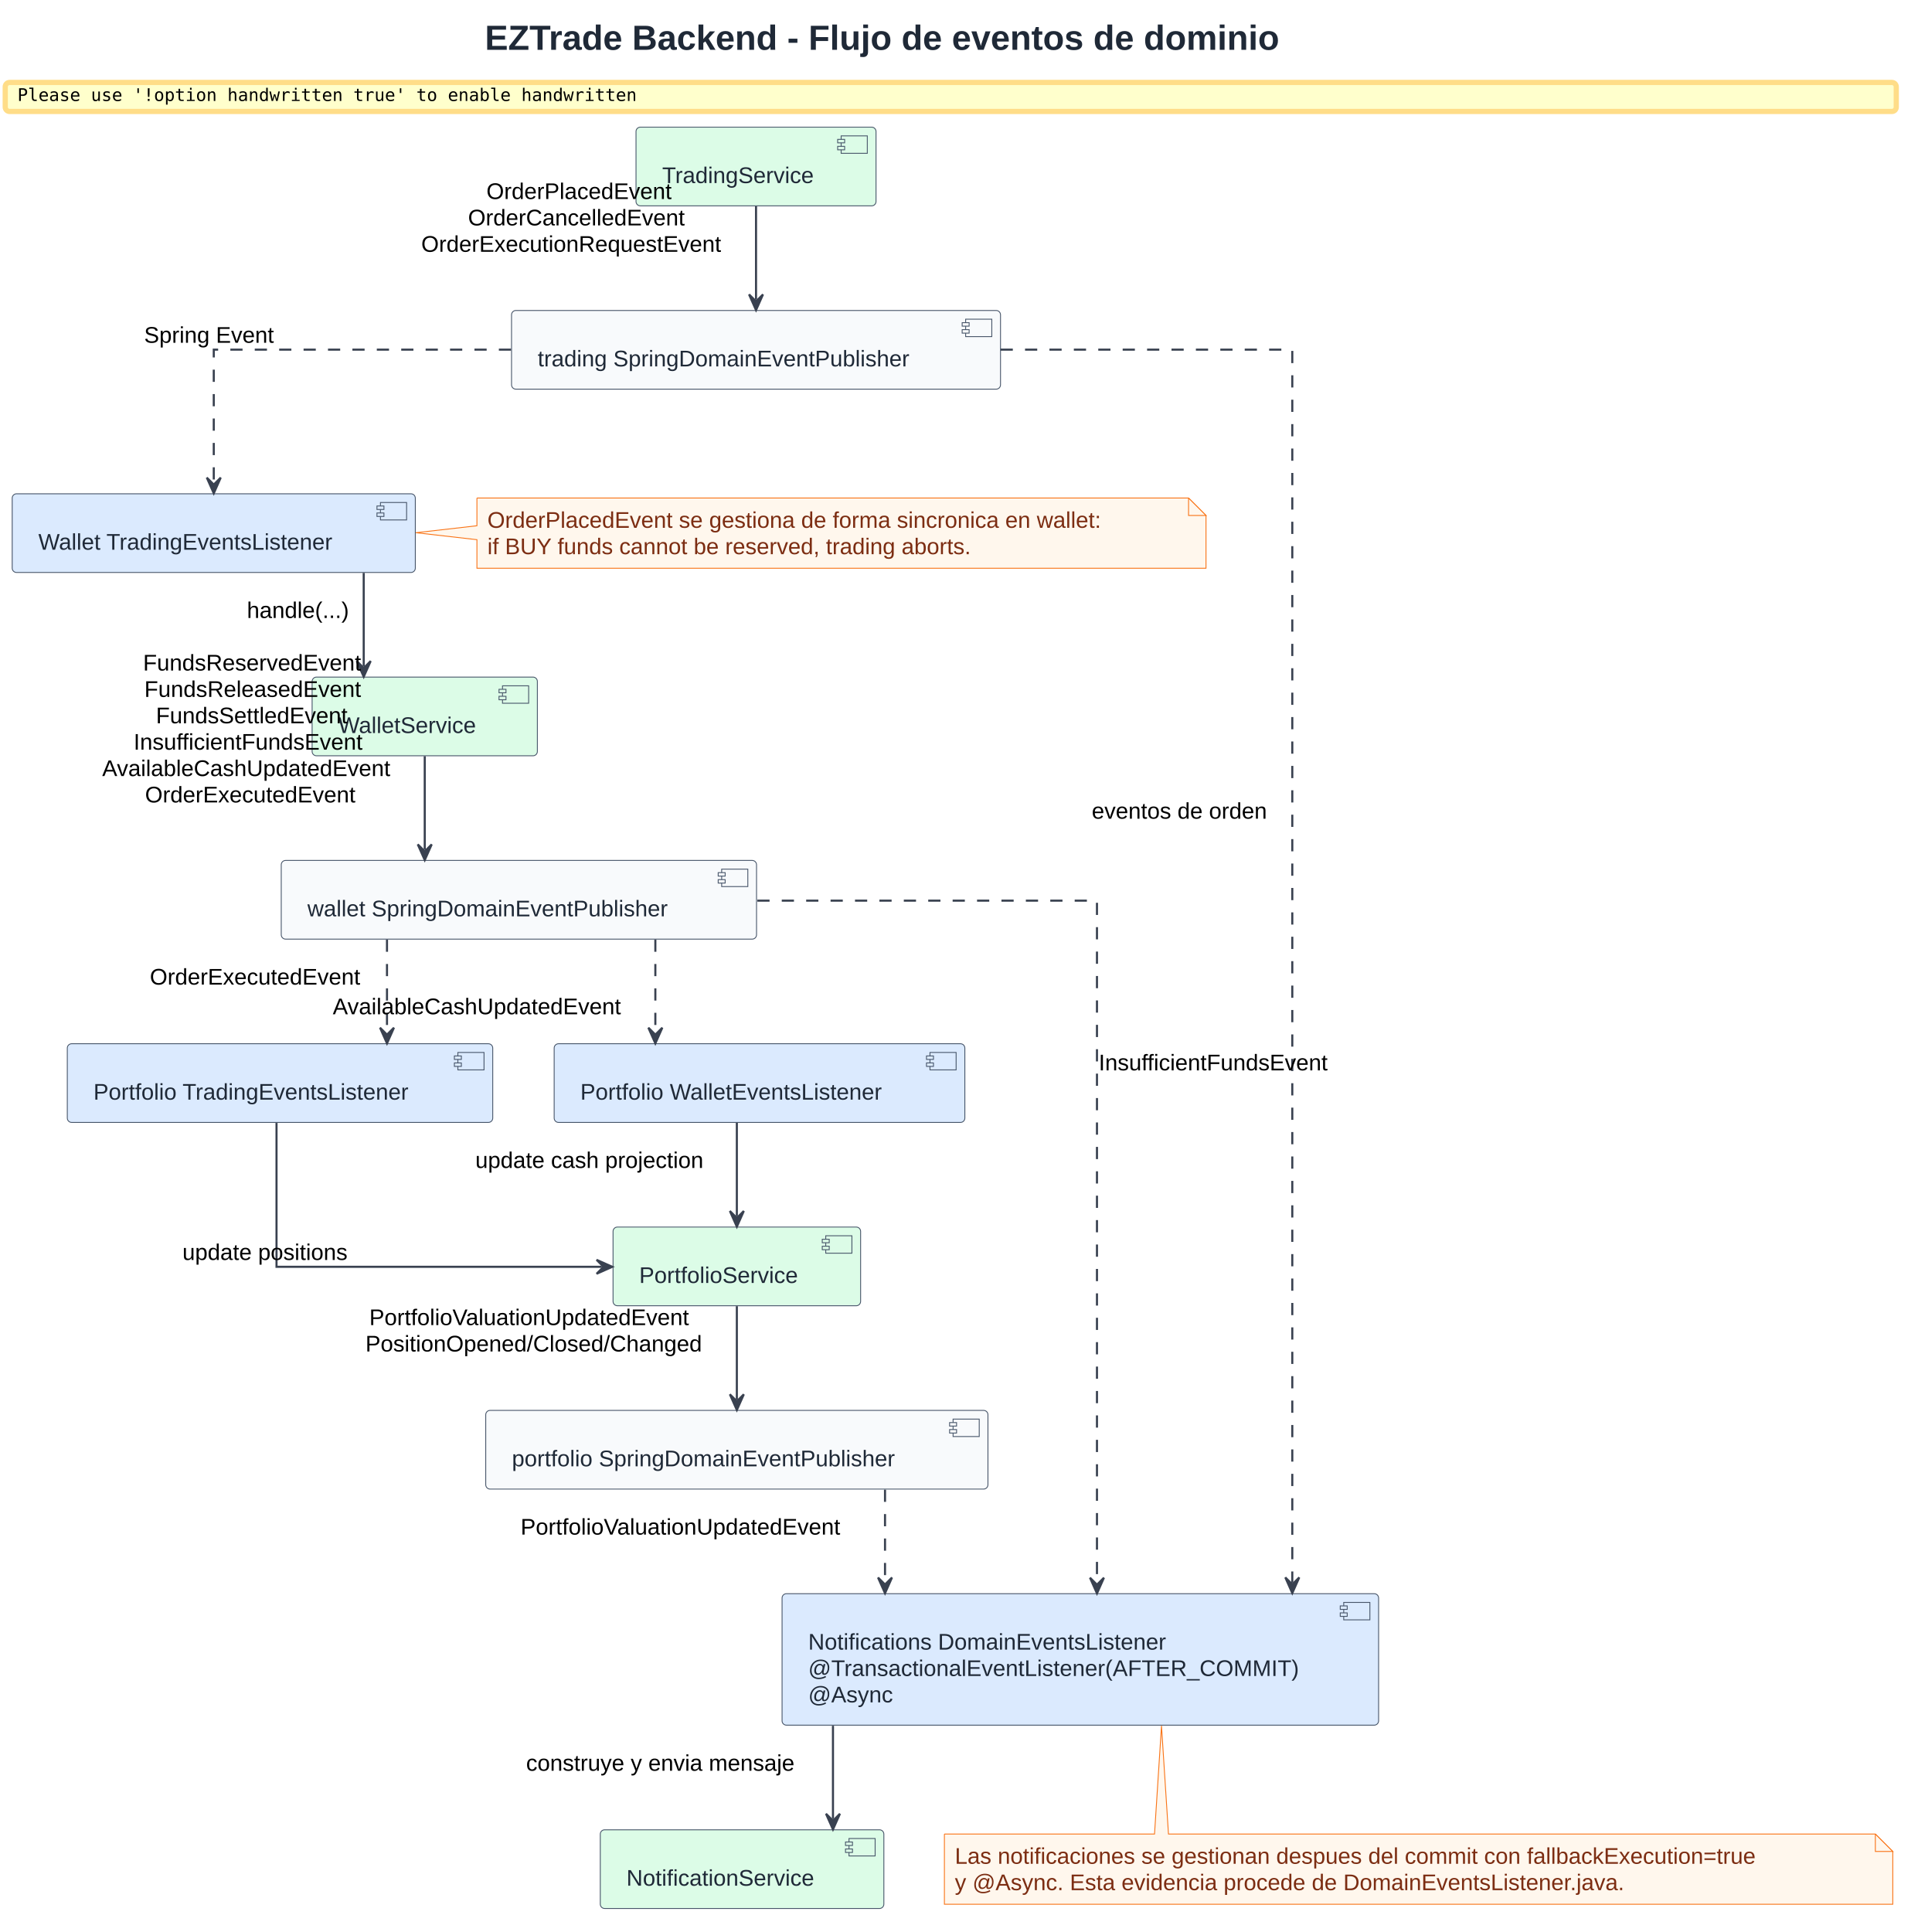
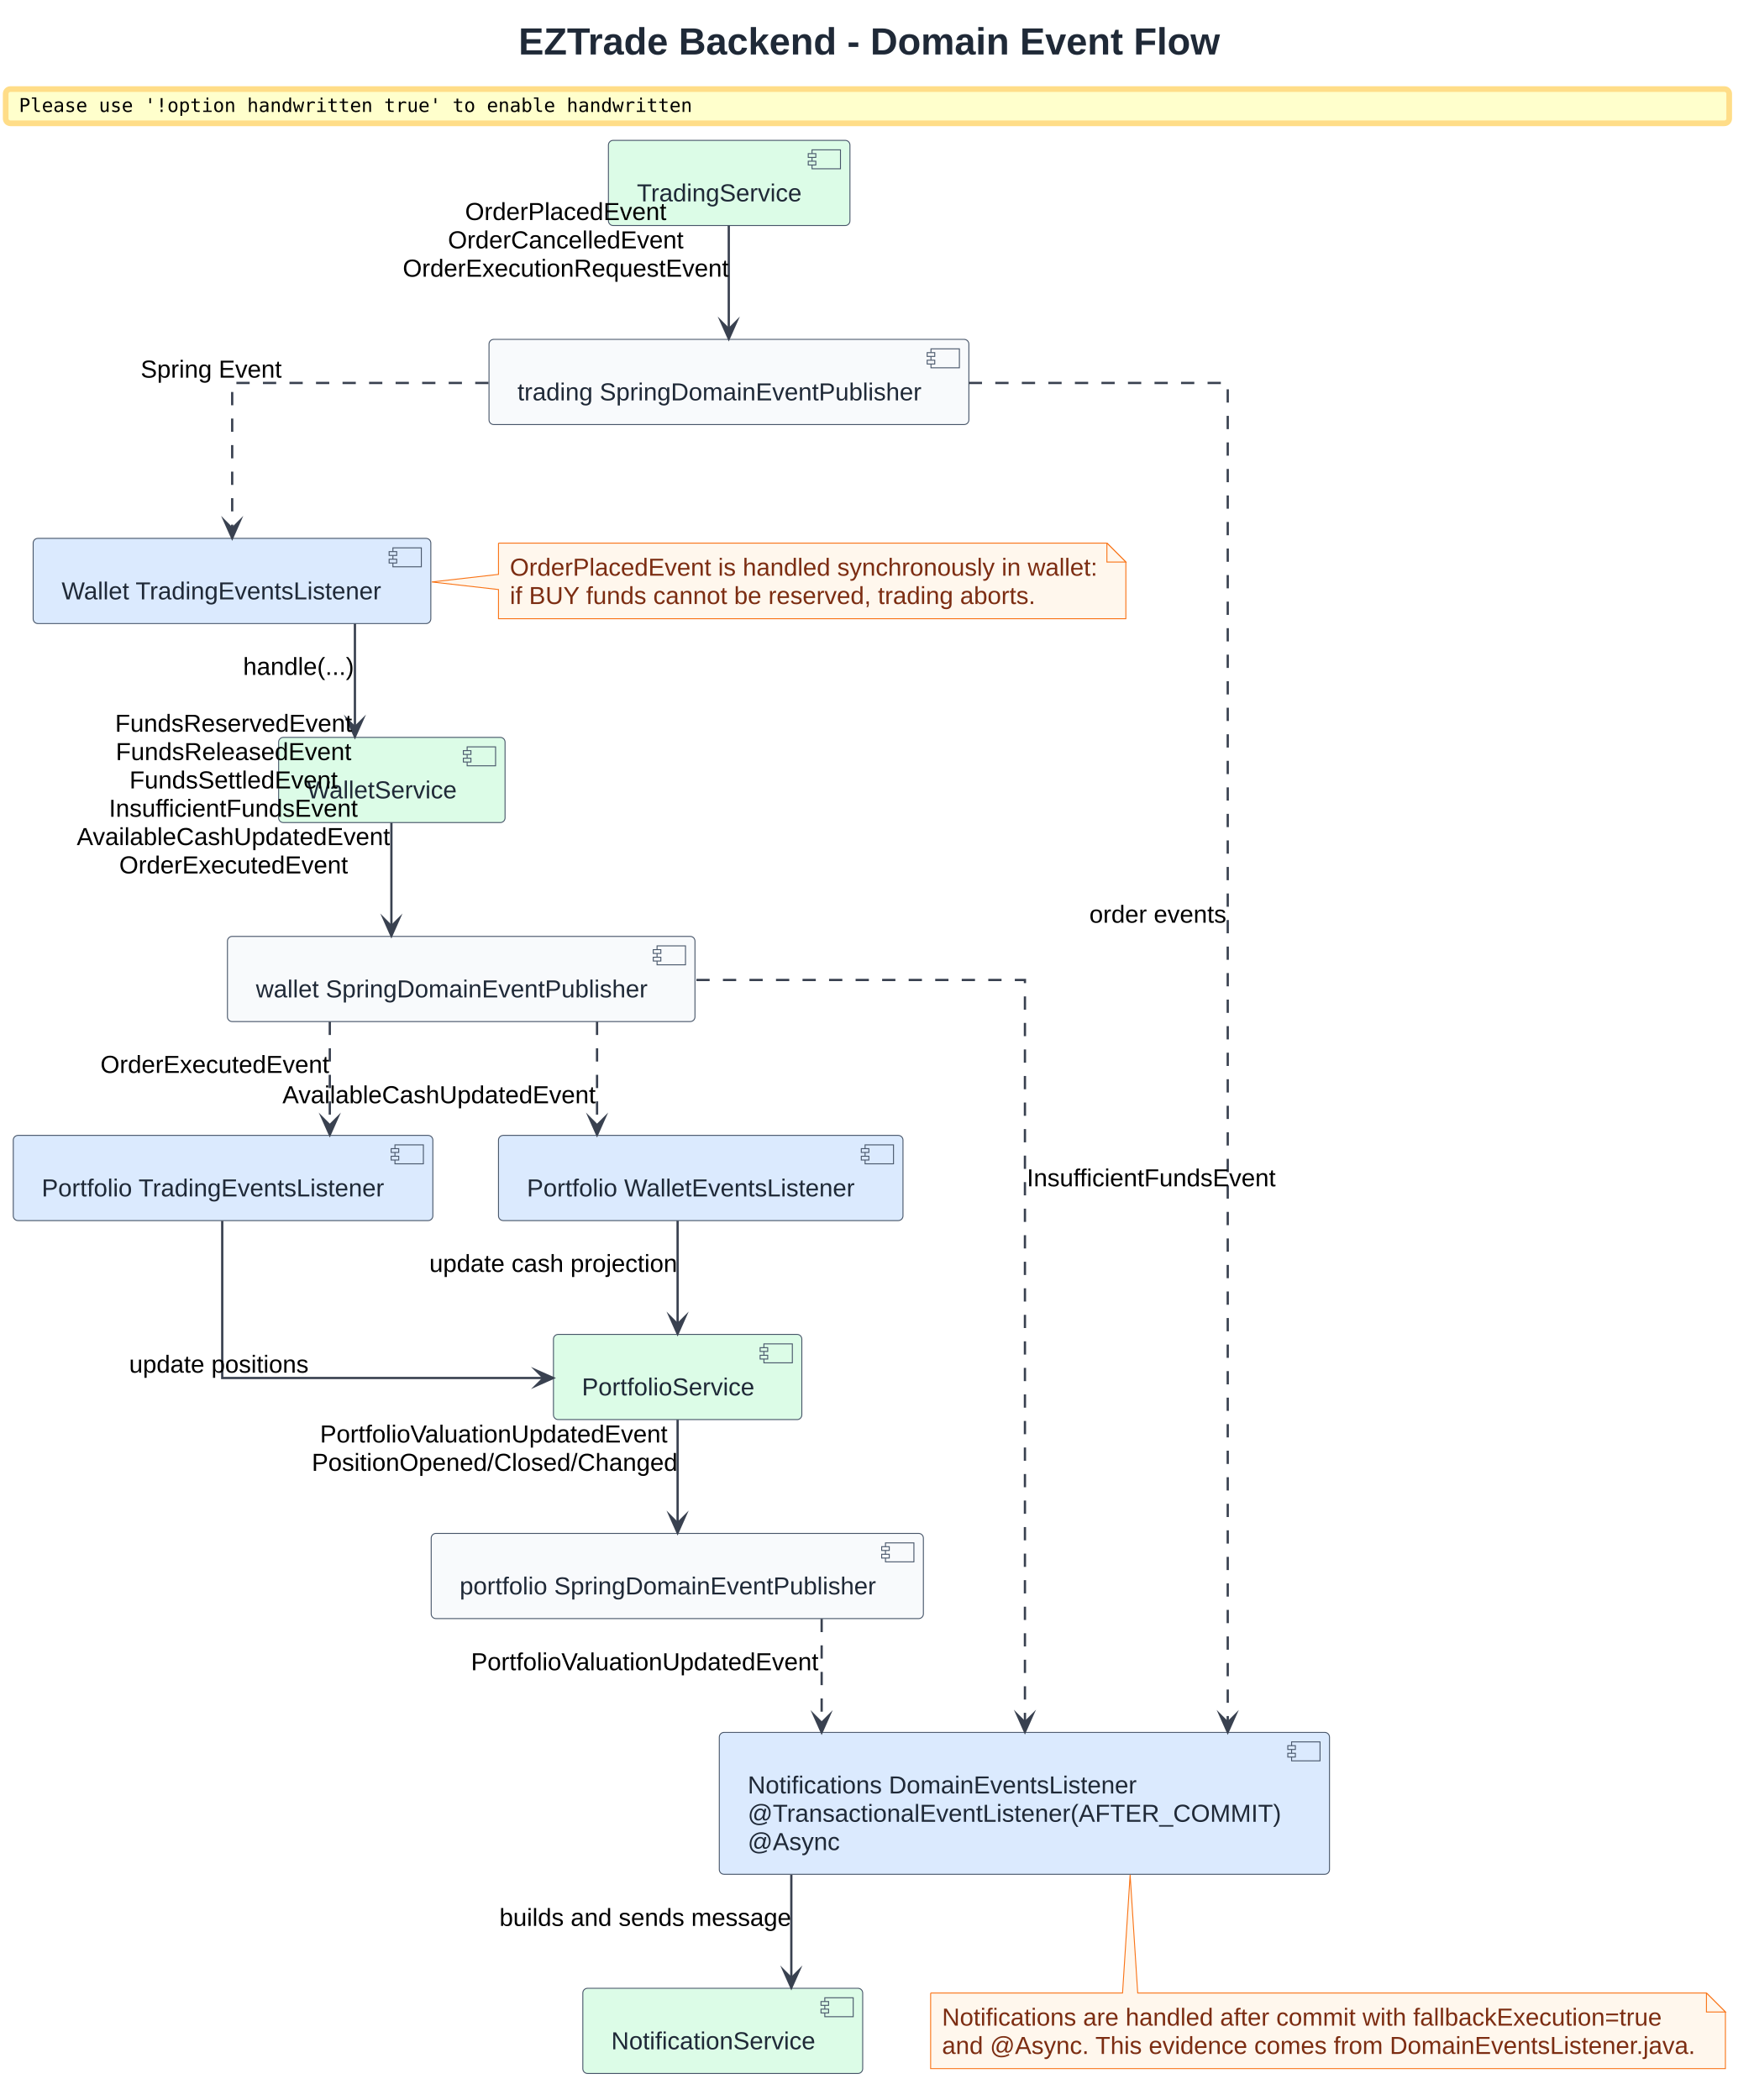
- <svg xmlns="http://www.w3.org/2000/svg" contentStyleType="text/css" data-diagram-type="DESCRIPTION" height="1108px" preserveAspectRatio="none" style="width:1100px;height:1108px;background:#FFFFFF;" version="1.1" viewBox="0 0 1100 1108" width="1100px" zoomAndPan="magnify">
+ <svg xmlns="http://www.w3.org/2000/svg" contentStyleType="text/css" data-diagram-type="DESCRIPTION" height="1108px" preserveAspectRatio="none" style="width:925px;height:1108px;background:#FFFFFF;" version="1.1" viewBox="0 0 925 1108" width="925px" zoomAndPan="magnify">
  <defs />
  <g>
    <g class="title" data-source-line="3">
-       <text fill="#1F2937" font-family="Arial" font-size="20" font-weight="700" lengthAdjust="spacing" textLength="537.412" x="278.074" y="28.564">EZTrade Backend - Flujo de eventos de dominio</text>
+       <text fill="#1F2937" font-family="Arial" font-size="20" font-weight="700" lengthAdjust="spacing" textLength="371.182" x="273.567" y="28.76">EZTrade Backend - Domain Event Flow</text>
    </g>
-     <rect fill="#FFFFCC" height="16.641" rx="2.5" ry="2.5" style="stroke:#FFDD88;stroke-width:3;" width="1084.56" x="3" y="47.281" />
-     <text fill="#000000" font-family="monospace" font-size="10" lengthAdjust="spacing" textLength="355.21" x="10" y="57.922">Please use '!option handwritten true' to enable handwritten</text>
-     <g class="entity" data-qualified-name="Trading" data-source-line="5" id="ent0002">
-       <rect fill="#DCFCE7" height="45.133" rx="2.5" ry="2.5" style="stroke:#475569;stroke-width:0.5;" width="137.652" x="364.77" y="72.922" />
-       <rect fill="#DCFCE7" height="10" style="stroke:#475569;stroke-width:0.5;" width="15" x="482.422" y="77.922" />
-       <rect fill="#DCFCE7" height="2" style="stroke:#475569;stroke-width:0.5;" width="4" x="480.422" y="79.922" />
-       <rect fill="#DCFCE7" height="2" style="stroke:#475569;stroke-width:0.5;" width="4" x="480.422" y="83.922" />
-       <text fill="#1F2937" font-family="Arial" font-size="13" lengthAdjust="spacing" textLength="97.652" x="379.77" y="104.989">TradingService</text>
+     <rect fill="#FFFFCC" height="18.057" rx="2.5" ry="2.5" style="stroke:#FFDD88;stroke-width:3;" width="909.315" x="3" y="46.998" />
+     <text fill="#000000" font-family="monospace" font-size="10" lengthAdjust="spacing" textLength="354.058" x="10" y="59.055">Please use '!option handwritten true' to enable handwritten</text>
+     <g class="entity" data-qualified-name="Trading" data-source-line="5" id="ent0001">
+       <rect fill="#DCFCE7" height="44.949" rx="2.5" ry="2.5" style="stroke:#475569;stroke-width:0.5;" width="127.426" x="321" y="74.055" />
+       <rect fill="#DCFCE7" height="10" style="stroke:#475569;stroke-width:0.5;" width="15" x="428.426" y="79.055" />
+       <rect fill="#DCFCE7" height="2" style="stroke:#475569;stroke-width:0.5;" width="4" x="426.426" y="81.055" />
+       <rect fill="#DCFCE7" height="2" style="stroke:#475569;stroke-width:0.5;" width="4" x="426.426" y="85.055" />
+       <text fill="#1F2937" font-family="Arial" font-size="13" lengthAdjust="spacing" textLength="87.426" x="336" y="106.249">TradingService</text>
    </g>
-     <g class="entity" data-qualified-name="TradingPublisher" data-source-line="6" id="ent0003">
-       <rect fill="#F8FAFC" height="45.133" rx="2.5" ry="2.5" style="stroke:#475569;stroke-width:0.5;" width="280.443" x="293.38" y="178.052" />
-       <rect fill="#F8FAFC" height="10" style="stroke:#475569;stroke-width:0.5;" width="15" x="553.823" y="183.052" />
-       <rect fill="#F8FAFC" height="2" style="stroke:#475569;stroke-width:0.5;" width="4" x="551.823" y="185.052" />
-       <rect fill="#F8FAFC" height="2" style="stroke:#475569;stroke-width:0.5;" width="4" x="551.823" y="189.052" />
-       <text fill="#1F2937" font-family="Arial" font-size="13" lengthAdjust="spacing" textLength="240.443" x="308.38" y="210.119">trading SpringDomainEventPublisher</text>
+     <g class="entity" data-qualified-name="TradingPublisher" data-source-line="6" id="ent0002">
+       <rect fill="#F8FAFC" height="44.949" rx="2.5" ry="2.5" style="stroke:#475569;stroke-width:0.5;" width="253.173" x="258" y="179.055" />
+       <rect fill="#F8FAFC" height="10" style="stroke:#475569;stroke-width:0.5;" width="15" x="491.173" y="184.055" />
+       <rect fill="#F8FAFC" height="2" style="stroke:#475569;stroke-width:0.5;" width="4" x="489.173" y="186.055" />
+       <rect fill="#F8FAFC" height="2" style="stroke:#475569;stroke-width:0.5;" width="4" x="489.173" y="190.055" />
+       <text fill="#1F2937" font-family="Arial" font-size="13" lengthAdjust="spacing" textLength="213.173" x="273" y="211.249">trading SpringDomainEventPublisher</text>
    </g>
-     <g class="entity" data-qualified-name="WalletListener" data-source-line="7" id="ent0004">
-       <rect fill="#DBEAFE" height="45.133" rx="2.5" ry="2.5" style="stroke:#475569;stroke-width:0.5;" width="231.198" x="7" y="283.182" />
-       <rect fill="#DBEAFE" height="10" style="stroke:#475569;stroke-width:0.5;" width="15" x="218.198" y="288.182" />
-       <rect fill="#DBEAFE" height="2" style="stroke:#475569;stroke-width:0.5;" width="4" x="216.198" y="290.182" />
-       <rect fill="#DBEAFE" height="2" style="stroke:#475569;stroke-width:0.5;" width="4" x="216.198" y="294.182" />
-       <text fill="#1F2937" font-family="Arial" font-size="13" lengthAdjust="spacing" textLength="191.198" x="22" y="315.249">Wallet TradingEventsListener</text>
+     <g class="entity" data-qualified-name="WalletListener" data-source-line="7" id="ent0003">
+       <rect fill="#DBEAFE" height="44.949" rx="2.5" ry="2.5" style="stroke:#475569;stroke-width:0.5;" width="209.8" x="17.5" y="284.055" />
+       <rect fill="#DBEAFE" height="10" style="stroke:#475569;stroke-width:0.5;" width="15" x="207.3" y="289.055" />
+       <rect fill="#DBEAFE" height="2" style="stroke:#475569;stroke-width:0.5;" width="4" x="205.3" y="291.055" />
+       <rect fill="#DBEAFE" height="2" style="stroke:#475569;stroke-width:0.5;" width="4" x="205.3" y="295.055" />
+       <text fill="#1F2937" font-family="Arial" font-size="13" lengthAdjust="spacing" textLength="169.8" x="32.5" y="316.248">Wallet TradingEventsListener</text>
    </g>
-     <g class="entity" data-qualified-name="Wallet" data-source-line="8" id="ent0005">
-       <rect fill="#DCFCE7" height="45.133" rx="2.5" ry="2.5" style="stroke:#475569;stroke-width:0.5;" width="129.185" x="179.01" y="388.312" />
-       <rect fill="#DCFCE7" height="10" style="stroke:#475569;stroke-width:0.5;" width="15" x="288.195" y="393.312" />
-       <rect fill="#DCFCE7" height="2" style="stroke:#475569;stroke-width:0.5;" width="4" x="286.195" y="395.312" />
-       <rect fill="#DCFCE7" height="2" style="stroke:#475569;stroke-width:0.5;" width="4" x="286.195" y="399.312" />
-       <text fill="#1F2937" font-family="Arial" font-size="13" lengthAdjust="spacing" textLength="89.185" x="194.01" y="420.379">WalletService</text>
+     <g class="entity" data-qualified-name="Wallet" data-source-line="8" id="ent0004">
+       <rect fill="#DCFCE7" height="44.949" rx="2.5" ry="2.5" style="stroke:#475569;stroke-width:0.5;" width="119.466" x="147" y="389.055" />
+       <rect fill="#DCFCE7" height="10" style="stroke:#475569;stroke-width:0.5;" width="15" x="246.466" y="394.055" />
+       <rect fill="#DCFCE7" height="2" style="stroke:#475569;stroke-width:0.5;" width="4" x="244.466" y="396.055" />
+       <rect fill="#DCFCE7" height="2" style="stroke:#475569;stroke-width:0.5;" width="4" x="244.466" y="400.055" />
+       <text fill="#1F2937" font-family="Arial" font-size="13" lengthAdjust="spacing" textLength="79.466" x="162" y="421.248">WalletService</text>
    </g>
-     <g class="entity" data-qualified-name="WalletPublisher" data-source-line="9" id="ent0006">
-       <rect fill="#F8FAFC" height="45.133" rx="2.5" ry="2.5" style="stroke:#475569;stroke-width:0.5;" width="272.597" x="161.3" y="493.452" />
-       <rect fill="#F8FAFC" height="10" style="stroke:#475569;stroke-width:0.5;" width="15" x="413.897" y="498.452" />
-       <rect fill="#F8FAFC" height="2" style="stroke:#475569;stroke-width:0.5;" width="4" x="411.897" y="500.452" />
-       <rect fill="#F8FAFC" height="2" style="stroke:#475569;stroke-width:0.5;" width="4" x="411.897" y="504.452" />
-       <text fill="#1F2937" font-family="Arial" font-size="13" lengthAdjust="spacing" textLength="232.597" x="176.3" y="525.519">wallet SpringDomainEventPublisher</text>
+     <g class="entity" data-qualified-name="WalletPublisher" data-source-line="9" id="ent0005">
+       <rect fill="#F8FAFC" height="44.949" rx="2.5" ry="2.5" style="stroke:#475569;stroke-width:0.5;" width="246.661" x="120" y="494.055" />
+       <rect fill="#F8FAFC" height="10" style="stroke:#475569;stroke-width:0.5;" width="15" x="346.661" y="499.055" />
+       <rect fill="#F8FAFC" height="2" style="stroke:#475569;stroke-width:0.5;" width="4" x="344.661" y="501.055" />
+       <rect fill="#F8FAFC" height="2" style="stroke:#475569;stroke-width:0.5;" width="4" x="344.661" y="505.055" />
+       <text fill="#1F2937" font-family="Arial" font-size="13" lengthAdjust="spacing" textLength="206.661" x="135" y="526.249">wallet SpringDomainEventPublisher</text>
    </g>
-     <g class="entity" data-qualified-name="PortfolioTradingListener" data-source-line="10" id="ent0007">
-       <rect fill="#DBEAFE" height="45.133" rx="2.5" ry="2.5" style="stroke:#475569;stroke-width:0.5;" width="244.001" x="38.6" y="598.582" />
-       <rect fill="#DBEAFE" height="10" style="stroke:#475569;stroke-width:0.5;" width="15" x="262.601" y="603.582" />
-       <rect fill="#DBEAFE" height="2" style="stroke:#475569;stroke-width:0.5;" width="4" x="260.601" y="605.582" />
-       <rect fill="#DBEAFE" height="2" style="stroke:#475569;stroke-width:0.5;" width="4" x="260.601" y="609.582" />
-       <text fill="#1F2937" font-family="Arial" font-size="13" lengthAdjust="spacing" textLength="204.001" x="53.6" y="630.649">Portfolio TradingEventsListener</text>
+     <g class="entity" data-qualified-name="PortfolioTradingListener" data-source-line="10" id="ent0006">
+       <rect fill="#DBEAFE" height="44.949" rx="2.5" ry="2.5" style="stroke:#475569;stroke-width:0.5;" width="221.372" x="7" y="599.055" />
+       <rect fill="#DBEAFE" height="10" style="stroke:#475569;stroke-width:0.5;" width="15" x="208.372" y="604.055" />
+       <rect fill="#DBEAFE" height="2" style="stroke:#475569;stroke-width:0.5;" width="4" x="206.372" y="606.055" />
+       <rect fill="#DBEAFE" height="2" style="stroke:#475569;stroke-width:0.5;" width="4" x="206.372" y="610.055" />
+       <text fill="#1F2937" font-family="Arial" font-size="13" lengthAdjust="spacing" textLength="181.372" x="22" y="631.249">Portfolio TradingEventsListener</text>
    </g>
-     <g class="entity" data-qualified-name="PortfolioWalletListener" data-source-line="11" id="ent0008">
-       <rect fill="#DBEAFE" height="45.133" rx="2.5" ry="2.5" style="stroke:#475569;stroke-width:0.5;" width="235.533" x="317.83" y="598.582" />
-       <rect fill="#DBEAFE" height="10" style="stroke:#475569;stroke-width:0.5;" width="15" x="533.363" y="603.582" />
-       <rect fill="#DBEAFE" height="2" style="stroke:#475569;stroke-width:0.5;" width="4" x="531.363" y="605.582" />
-       <rect fill="#DBEAFE" height="2" style="stroke:#475569;stroke-width:0.5;" width="4" x="531.363" y="609.582" />
-       <text fill="#1F2937" font-family="Arial" font-size="13" lengthAdjust="spacing" textLength="195.533" x="332.83" y="630.649">Portfolio WalletEventsListener</text>
+     <g class="entity" data-qualified-name="PortfolioWalletListener" data-source-line="11" id="ent0007">
+       <rect fill="#DBEAFE" height="44.949" rx="2.5" ry="2.5" style="stroke:#475569;stroke-width:0.5;" width="213.412" x="263" y="599.055" />
+       <rect fill="#DBEAFE" height="10" style="stroke:#475569;stroke-width:0.5;" width="15" x="456.412" y="604.055" />
+       <rect fill="#DBEAFE" height="2" style="stroke:#475569;stroke-width:0.5;" width="4" x="454.412" y="606.055" />
+       <rect fill="#DBEAFE" height="2" style="stroke:#475569;stroke-width:0.5;" width="4" x="454.412" y="610.055" />
+       <text fill="#1F2937" font-family="Arial" font-size="13" lengthAdjust="spacing" textLength="173.412" x="278" y="631.249">Portfolio WalletEventsListener</text>
    </g>
-     <g class="entity" data-qualified-name="Portfolio" data-source-line="12" id="ent0009">
-       <rect fill="#DCFCE7" height="45.133" rx="2.5" ry="2.5" style="stroke:#475569;stroke-width:0.5;" width="141.988" x="351.6" y="703.712" />
-       <rect fill="#DCFCE7" height="10" style="stroke:#475569;stroke-width:0.5;" width="15" x="473.588" y="708.712" />
-       <rect fill="#DCFCE7" height="2" style="stroke:#475569;stroke-width:0.5;" width="4" x="471.588" y="710.712" />
-       <rect fill="#DCFCE7" height="2" style="stroke:#475569;stroke-width:0.5;" width="4" x="471.588" y="714.712" />
-       <text fill="#1F2937" font-family="Arial" font-size="13" lengthAdjust="spacing" textLength="101.988" x="366.6" y="735.779">PortfolioService</text>
+     <g class="entity" data-qualified-name="Portfolio" data-source-line="12" id="ent0008">
+       <rect fill="#DCFCE7" height="44.949" rx="2.5" ry="2.5" style="stroke:#475569;stroke-width:0.5;" width="131.038" x="292" y="704.055" />
+       <rect fill="#DCFCE7" height="10" style="stroke:#475569;stroke-width:0.5;" width="15" x="403.038" y="709.055" />
+       <rect fill="#DCFCE7" height="2" style="stroke:#475569;stroke-width:0.5;" width="4" x="401.038" y="711.055" />
+       <rect fill="#DCFCE7" height="2" style="stroke:#475569;stroke-width:0.5;" width="4" x="401.038" y="715.055" />
+       <text fill="#1F2937" font-family="Arial" font-size="13" lengthAdjust="spacing" textLength="91.038" x="307" y="736.249">PortfolioService</text>
    </g>
-     <g class="entity" data-qualified-name="PortfolioPublisher" data-source-line="13" id="ent0010">
-       <rect fill="#F8FAFC" height="45.133" rx="2.5" ry="2.5" style="stroke:#475569;stroke-width:0.5;" width="288.035" x="278.58" y="808.852" />
-       <rect fill="#F8FAFC" height="10" style="stroke:#475569;stroke-width:0.5;" width="15" x="546.615" y="813.852" />
-       <rect fill="#F8FAFC" height="2" style="stroke:#475569;stroke-width:0.5;" width="4" x="544.615" y="815.852" />
-       <rect fill="#F8FAFC" height="2" style="stroke:#475569;stroke-width:0.5;" width="4" x="544.615" y="819.852" />
-       <text fill="#1F2937" font-family="Arial" font-size="13" lengthAdjust="spacing" textLength="248.035" x="293.58" y="840.919">portfolio SpringDomainEventPublisher</text>
+     <g class="entity" data-qualified-name="PortfolioPublisher" data-source-line="13" id="ent0009">
+       <rect fill="#F8FAFC" height="44.949" rx="2.5" ry="2.5" style="stroke:#475569;stroke-width:0.5;" width="259.673" x="227.5" y="809.055" />
+       <rect fill="#F8FAFC" height="10" style="stroke:#475569;stroke-width:0.5;" width="15" x="467.173" y="814.055" />
+       <rect fill="#F8FAFC" height="2" style="stroke:#475569;stroke-width:0.5;" width="4" x="465.173" y="816.055" />
+       <rect fill="#F8FAFC" height="2" style="stroke:#475569;stroke-width:0.5;" width="4" x="465.173" y="820.055" />
+       <text fill="#1F2937" font-family="Arial" font-size="13" lengthAdjust="spacing" textLength="219.673" x="242.5" y="841.249">portfolio SpringDomainEventPublisher</text>
    </g>
-     <g class="entity" data-qualified-name="NotificationsListener" data-source-line="14" id="ent0011">
-       <rect fill="#DBEAFE" height="75.398" rx="2.5" ry="2.5" style="stroke:#475569;stroke-width:0.5;" width="342.123" x="448.54" y="913.982" />
-       <rect fill="#DBEAFE" height="10" style="stroke:#475569;stroke-width:0.5;" width="15" x="770.663" y="918.982" />
-       <rect fill="#DBEAFE" height="2" style="stroke:#475569;stroke-width:0.5;" width="4" x="768.663" y="920.982" />
-       <rect fill="#DBEAFE" height="2" style="stroke:#475569;stroke-width:0.5;" width="4" x="768.663" y="924.982" />
-       <text fill="#1F2937" font-family="Arial" font-size="13" lengthAdjust="spacing" textLength="232.261" x="463.54" y="946.049">Notifications DomainEventsListener</text>
-       <text fill="#1F2937" font-family="Arial" font-size="13" lengthAdjust="spacing" textLength="302.123" x="463.54" y="961.182">@TransactionalEventListener(AFTER_COMMIT)</text>
-       <text fill="#1F2937" font-family="Arial" font-size="13" lengthAdjust="spacing" textLength="51.746" x="463.54" y="976.314">@Async</text>
+     <g class="entity" data-qualified-name="NotificationsListener" data-source-line="14" id="ent0010">
+       <rect fill="#DBEAFE" height="74.846" rx="2.5" ry="2.5" style="stroke:#475569;stroke-width:0.5;" width="321.938" x="379.5" y="914.055" />
+       <rect fill="#DBEAFE" height="10" style="stroke:#475569;stroke-width:0.5;" width="15" x="681.438" y="919.055" />
+       <rect fill="#DBEAFE" height="2" style="stroke:#475569;stroke-width:0.5;" width="4" x="679.438" y="921.055" />
+       <rect fill="#DBEAFE" height="2" style="stroke:#475569;stroke-width:0.5;" width="4" x="679.438" y="925.055" />
+       <text fill="#1F2937" font-family="Arial" font-size="13" lengthAdjust="spacing" textLength="205.207" x="394.5" y="946.249">Notifications DomainEventsListener</text>
+       <text fill="#1F2937" font-family="Arial" font-size="13" lengthAdjust="spacing" textLength="281.938" x="394.5" y="961.197">@TransactionalEventListener(AFTER_COMMIT)</text>
+       <text fill="#1F2937" font-family="Arial" font-size="13" lengthAdjust="spacing" textLength="48.598" x="394.5" y="976.146">@Async</text>
    </g>
-     <g class="entity" data-qualified-name="Notifications" data-source-line="15" id="ent0012">
-       <rect fill="#DCFCE7" height="45.133" rx="2.5" ry="2.5" style="stroke:#475569;stroke-width:0.5;" width="162.637" x="344.28" y="1049.382" />
-       <rect fill="#DCFCE7" height="10" style="stroke:#475569;stroke-width:0.5;" width="15" x="486.917" y="1054.382" />
-       <rect fill="#DCFCE7" height="2" style="stroke:#475569;stroke-width:0.5;" width="4" x="484.917" y="1056.382" />
-       <rect fill="#DCFCE7" height="2" style="stroke:#475569;stroke-width:0.5;" width="4" x="484.917" y="1060.382" />
-       <text fill="#1F2937" font-family="Arial" font-size="13" lengthAdjust="spacing" textLength="122.637" x="359.28" y="1081.449">NotificationService</text>
+     <g class="entity" data-qualified-name="Notifications" data-source-line="15" id="ent0011">
+       <rect fill="#DCFCE7" height="44.949" rx="2.5" ry="2.5" style="stroke:#475569;stroke-width:0.5;" width="147.656" x="307.5" y="1049.055" />
+       <rect fill="#DCFCE7" height="10" style="stroke:#475569;stroke-width:0.5;" width="15" x="435.156" y="1054.055" />
+       <rect fill="#DCFCE7" height="2" style="stroke:#475569;stroke-width:0.5;" width="4" x="433.156" y="1056.055" />
+       <rect fill="#DCFCE7" height="2" style="stroke:#475569;stroke-width:0.5;" width="4" x="433.156" y="1060.055" />
+       <text fill="#1F2937" font-family="Arial" font-size="13" lengthAdjust="spacing" textLength="107.656" x="322.5" y="1081.248">NotificationService</text>
    </g>
-     <g class="entity" data-qualified-name="GMN26" data-source-line="34" id="ent0027">
-       <path d="M273.53,285.622 L273.53,301.512 L238.49,305.512 L273.53,309.512 L273.53,325.887 A0,0 0 0 0 273.53,325.887 L691.671,325.887 A0,0 0 0 0 691.671,325.887 L691.671,295.622 L681.671,285.622 L273.53,285.622 A0,0 0 0 0 273.53,285.622" fill="#FFF7ED" style="stroke:#F97316;stroke-width:0.5;" />
-       <path d="M681.671,285.622 L681.671,295.622 L691.671,295.622 L681.671,285.622" fill="#FFF7ED" style="stroke:#F97316;stroke-width:0.5;" />
-       <text fill="#7C2D12" font-family="Arial" font-size="13" lengthAdjust="spacing" textLength="397.141" x="279.53" y="302.689">OrderPlacedEvent se gestiona de forma sincronica en wallet:</text>
-       <text fill="#7C2D12" font-family="Arial" font-size="13" lengthAdjust="spacing" textLength="314.279" x="279.53" y="317.822">if BUY funds cannot be reserved, trading aborts.</text>
+     <g class="entity" data-qualified-name="GMN25" data-source-line="34" id="ent0026">
+       <path d="M263,286.555 L263,303.055 L227.81,307.055 L263,311.055 L263,326.452 A0,0 0 0 0 263,326.452 L594,326.452 A0,0 0 0 0 594,326.452 L594,296.555 L584,286.555 L263,286.555 A0,0 0 0 0 263,286.555" fill="#FFF7ED" style="stroke:#F97316;stroke-width:0.5;" />
+       <path d="M584,286.555 L584,296.555 L594,296.555 L584,286.555" fill="#FFF7ED" style="stroke:#F97316;stroke-width:0.5;" />
+       <text fill="#7C2D12" font-family="Arial" font-size="13" lengthAdjust="spacing" textLength="310" x="269" y="303.748">OrderPlacedEvent is handled synchronously in wallet:</text>
+       <text fill="#7C2D12" font-family="Arial" font-size="13" lengthAdjust="spacing" textLength="277.488" x="269" y="318.697">if BUY funds cannot be reserved, trading aborts.</text>
    </g>
-     <g class="entity" data-qualified-name="GMN29" data-source-line="39" id="ent0030">
-       <path d="M541.64,1051.812 L541.64,1092.078 A0,0 0 0 0 541.64,1092.078 L1085.56,1092.078 A0,0 0 0 0 1085.56,1092.078 L1085.56,1061.812 L1075.56,1051.812 L670.15,1051.812 L666.15,989.732 L662.15,1051.812 L541.64,1051.812 A0,0 0 0 0 541.64,1051.812" fill="#FFF7ED" style="stroke:#F97316;stroke-width:0.5;" />
-       <path d="M1075.56,1051.812 L1075.56,1061.812 L1085.56,1061.812 L1075.56,1051.812" fill="#FFF7ED" style="stroke:#F97316;stroke-width:0.5;" />
-       <text fill="#7C2D12" font-family="Arial" font-size="13" lengthAdjust="spacing" textLength="522.92" x="547.64" y="1068.879">Las notificaciones se gestionan despues del commit con fallbackExecution=true</text>
-       <text fill="#7C2D12" font-family="Arial" font-size="13" lengthAdjust="spacing" textLength="430.397" x="547.64" y="1084.012">y @Async. Esta evidencia procede de DomainEventsListener.java.</text>
+     <g class="entity" data-qualified-name="GMN28" data-source-line="39" id="ent0029">
+       <path d="M491,1051.555 L491,1091.452 A0,0 0 0 0 491,1091.452 L910.315,1091.452 A0,0 0 0 0 910.315,1091.452 L910.315,1061.555 L900.315,1051.555 L600.25,1051.555 L596.25,989.195 L592.25,1051.555 L491,1051.555 A0,0 0 0 0 491,1051.555" fill="#FFF7ED" style="stroke:#F97316;stroke-width:0.5;" />
+       <path d="M900.315,1051.555 L900.315,1061.555 L910.315,1061.555 L900.315,1051.555" fill="#FFF7ED" style="stroke:#F97316;stroke-width:0.5;" />
+       <text fill="#7C2D12" font-family="Arial" font-size="13" lengthAdjust="spacing" textLength="379.717" x="497" y="1068.748">Notifications are handled after commit with fallbackExecution=true</text>
+       <text fill="#7C2D12" font-family="Arial" font-size="13" lengthAdjust="spacing" textLength="398.315" x="497" y="1083.697">and @Async. This evidence comes from DomainEventsListener.java.</text>
    </g>
-     <g class="link" data-entity-1="ent0002" data-entity-2="ent0003" data-link-type="dependency" data-source-line="17" id="lnk13">
-       <path d="M433.6,118.292 C433.6,135.932 433.6,154.222 433.6,171.852" fill="none" id="Trading-to-TradingPublisher" style="stroke:#394150;stroke-width:1.2;" />
-       <polygon fill="#394150" points="433.6,177.852,437.6,168.852,433.6,172.852,429.6,168.852,433.6,177.852" style="stroke:#394150;stroke-width:1.2;" />
-       <text fill="#000000" font-family="Arial" font-size="13" lengthAdjust="spacing" textLength="117.228" x="278.985" y="114.139">OrderPlacedEvent</text>
-       <text fill="#000000" font-family="Arial" font-size="13" lengthAdjust="spacing" textLength="138.315" x="268.441" y="129.272">OrderCancelledEvent</text>
-       <text fill="#000000" font-family="Arial" font-size="13" lengthAdjust="spacing" textLength="191.998" x="241.6" y="144.404">OrderExecutionRequestEvent</text>
+     <g class="link" data-entity-1="ent0001" data-entity-2="ent0002" data-link-type="dependency" data-source-line="17" id="lnk12">
+       <path d="M384.5,119.085 C384.5,136.675 384.5,156.025 384.5,173.705" fill="none" id="Trading-to-TradingPublisher" style="stroke:#394150;stroke-width:1.2;" />
+       <polygon fill="#394150" points="384.5,178.705,388.5,169.705,384.5,173.705,380.5,169.705,384.5,178.705" style="stroke:#394150;stroke-width:1.2;stroke-linejoin:miter;stroke-miterlimit:10;" />
+       <text fill="#000000" font-family="Arial" font-size="13" lengthAdjust="spacing" textLength="106.222" x="245.381" y="116.088">OrderPlacedEvent</text>
+       <text fill="#000000" font-family="Arial" font-size="13" lengthAdjust="spacing" textLength="124.287" x="236.348" y="131.037">OrderCancelledEvent</text>
+       <text fill="#000000" font-family="Arial" font-size="13" lengthAdjust="spacing" textLength="171.983" x="212.5" y="145.986">OrderExecutionRequestEvent</text>
    </g>
-     <g class="link" data-entity-1="ent0003" data-entity-2="ent0004" data-link-type="dependency" data-source-line="18" id="lnk14">
-       <path d="M293.11,200.512 C210.69,200.512 122.6,200.512 122.6,200.512 C122.6,200.512 122.6,245.962 122.6,276.912" fill="none" id="TradingPublisher-to-WalletListener" style="stroke:#394150;stroke-width:1.2;stroke-dasharray:7,7;" />
-       <polygon fill="#394150" points="122.6,282.912,126.6,273.912,122.6,277.912,118.6,273.912,122.6,282.912" style="stroke:#394150;stroke-width:1.2;" />
-       <text fill="#000000" font-family="Arial" font-size="13" lengthAdjust="spacing" textLength="83.326" x="82.65" y="196.579">Spring Event</text>
+     <g class="link" data-entity-1="ent0002" data-entity-2="ent0003" data-link-type="dependency" data-source-line="18" id="lnk13">
+       <path d="M257.72,202.055 C190.84,202.055 122.5,202.055 122.5,202.055 C122.5,202.055 122.5,248.145 122.5,278.885" fill="none" id="TradingPublisher-to-WalletListener" style="stroke:#394150;stroke-width:1.2;stroke-dasharray:7,7;" />
+       <polygon fill="#394150" points="122.5,283.885,126.5,274.885,122.5,278.885,118.5,274.885,122.5,283.885" style="stroke:#394150;stroke-width:1.2;stroke-linejoin:miter;stroke-miterlimit:10;" />
+       <text fill="#000000" font-family="Arial" font-size="13" lengthAdjust="spacing" textLength="74.433" x="74.2" y="199.249">Spring Event</text>
    </g>
-     <g class="link" data-entity-1="ent0004" data-entity-2="ent0005" data-link-type="dependency" data-source-line="19" id="lnk15">
-       <path d="M208.6,328.562 C208.6,346.192 208.6,364.492 208.6,382.112" fill="none" id="WalletListener-to-Wallet" style="stroke:#394150;stroke-width:1.2;" />
-       <polygon fill="#394150" points="208.6,388.112,212.6,379.112,208.6,383.112,204.6,379.112,208.6,388.112" style="stroke:#394150;stroke-width:1.2;" />
-       <text fill="#000000" font-family="Arial" font-size="13" lengthAdjust="spacing" textLength="66.847" x="141.6" y="354.409">handle(...)</text>
+     <g class="link" data-entity-1="ent0003" data-entity-2="ent0004" data-link-type="dependency" data-source-line="19" id="lnk14">
+       <path d="M187.25,329.085 C187.25,346.675 187.25,366.025 187.25,383.705" fill="none" id="WalletListener-to-Wallet" style="stroke:#394150;stroke-width:1.2;" />
+       <polygon fill="#394150" points="187.25,388.705,191.25,379.705,187.25,383.705,183.25,379.705,187.25,388.705" style="stroke:#394150;stroke-width:1.2;stroke-linejoin:miter;stroke-miterlimit:10;" />
+       <text fill="#000000" font-family="Arial" font-size="13" lengthAdjust="spacing" textLength="58.532" x="128.25" y="356.089">handle(...)</text>
    </g>
-     <g class="link" data-entity-1="ent0005" data-entity-2="ent0006" data-link-type="dependency" data-source-line="21" id="lnk16">
-       <path d="M243.6,433.692 C243.6,451.332 243.6,469.622 243.6,487.252" fill="none" id="Wallet-to-WalletPublisher" style="stroke:#394150;stroke-width:1.2;" />
-       <polygon fill="#394150" points="243.6,493.252,247.6,484.252,243.6,488.252,239.6,484.252,243.6,493.252" style="stroke:#394150;stroke-width:1.2;" />
-       <text fill="#000000" font-family="Arial" font-size="13" lengthAdjust="spacing" textLength="137.312" x="82.061" y="384.539">FundsReservedEvent</text>
-       <text fill="#000000" font-family="Arial" font-size="13" lengthAdjust="spacing" textLength="135.852" x="82.791" y="399.672">FundsReleasedEvent</text>
-       <text fill="#000000" font-family="Arial" font-size="13" lengthAdjust="spacing" textLength="122.529" x="89.453" y="414.804">FundsSettledEvent</text>
-       <text fill="#000000" font-family="Arial" font-size="13" lengthAdjust="spacing" textLength="148.167" x="76.634" y="429.937">InsufficientFundsEvent</text>
-       <text fill="#000000" font-family="Arial" font-size="13" lengthAdjust="spacing" textLength="184.234" x="58.6" y="445.07">AvailableCashUpdatedEvent</text>
-       <text fill="#000000" font-family="Arial" font-size="13" lengthAdjust="spacing" textLength="135.053" x="83.191" y="460.203">OrderExecutedEvent</text>
+     <g class="link" data-entity-1="ent0004" data-entity-2="ent0005" data-link-type="dependency" data-source-line="21" id="lnk15">
+       <path d="M206.5,434.085 C206.5,451.675 206.5,471.025 206.5,488.705" fill="none" id="Wallet-to-WalletPublisher" style="stroke:#394150;stroke-width:1.2;" />
+       <polygon fill="#394150" points="206.5,493.705,210.5,484.705,206.5,488.705,202.5,484.705,206.5,493.705" style="stroke:#394150;stroke-width:1.2;stroke-linejoin:miter;stroke-miterlimit:10;" />
+       <text fill="#000000" font-family="Arial" font-size="13" lengthAdjust="spacing" textLength="125.011" x="60.743" y="386.089">FundsReservedEvent</text>
+       <text fill="#000000" font-family="Arial" font-size="13" lengthAdjust="spacing" textLength="124.3" x="61.098" y="401.037">FundsReleasedEvent</text>
+       <text fill="#000000" font-family="Arial" font-size="13" lengthAdjust="spacing" textLength="109.846" x="68.325" y="415.986">FundsSettledEvent</text>
+       <text fill="#000000" font-family="Arial" font-size="13" lengthAdjust="spacing" textLength="131.517" x="57.489" y="430.935">InsufficientFundsEvent</text>
+       <text fill="#000000" font-family="Arial" font-size="13" lengthAdjust="spacing" textLength="165.496" x="40.5" y="445.884">AvailableCashUpdatedEvent</text>
+       <text fill="#000000" font-family="Arial" font-size="13" lengthAdjust="spacing" textLength="120.675" x="62.91" y="460.832">OrderExecutedEvent</text>
    </g>
-     <g class="link" data-entity-1="ent0006" data-entity-2="ent0007" data-link-type="dependency" data-source-line="22" id="lnk17">
-       <path d="M221.95,538.832 C221.95,556.462 221.95,574.762 221.95,592.382" fill="none" id="WalletPublisher-to-PortfolioTradingListener" style="stroke:#394150;stroke-width:1.2;stroke-dasharray:7,7;" />
-       <polygon fill="#394150" points="221.95,598.382,225.95,589.382,221.95,593.382,217.95,589.382,221.95,598.382" style="stroke:#394150;stroke-width:1.2;" />
-       <text fill="#000000" font-family="Arial" font-size="13" lengthAdjust="spacing" textLength="135.053" x="85.95" y="564.669">OrderExecutedEvent</text>
+     <g class="link" data-entity-1="ent0005" data-entity-2="ent0006" data-link-type="dependency" data-source-line="22" id="lnk16">
+       <path d="M174,539.085 C174,556.675 174,576.025 174,593.705" fill="none" id="WalletPublisher-to-PortfolioTradingListener" style="stroke:#394150;stroke-width:1.2;stroke-dasharray:7,7;" />
+       <polygon fill="#394150" points="174,598.705,178,589.705,174,593.705,170,589.705,174,598.705" style="stroke:#394150;stroke-width:1.2;stroke-linejoin:miter;stroke-miterlimit:10;" />
+       <text fill="#000000" font-family="Arial" font-size="13" lengthAdjust="spacing" textLength="120.675" x="53" y="566.088">OrderExecutedEvent</text>
    </g>
-     <g class="link" data-entity-1="ent0006" data-entity-2="ent0008" data-link-type="dependency" data-source-line="23" id="lnk18">
-       <path d="M375.86,538.832 C375.86,556.462 375.86,574.762 375.86,592.382" fill="none" id="WalletPublisher-to-PortfolioWalletListener" style="stroke:#394150;stroke-width:1.2;stroke-dasharray:7,7;" />
-       <polygon fill="#394150" points="375.86,598.382,379.86,589.382,375.86,593.382,371.86,589.382,375.86,598.382" style="stroke:#394150;stroke-width:1.2;" />
-       <text fill="#000000" font-family="Arial" font-size="13" lengthAdjust="spacing" textLength="184.234" x="190.86" y="581.669">AvailableCashUpdatedEvent</text>
+     <g class="link" data-entity-1="ent0005" data-entity-2="ent0007" data-link-type="dependency" data-source-line="23" id="lnk17">
+       <path d="M315,539.085 C315,556.675 315,576.025 315,593.705" fill="none" id="WalletPublisher-to-PortfolioWalletListener" style="stroke:#394150;stroke-width:1.2;stroke-dasharray:7,7;" />
+       <polygon fill="#394150" points="315,598.705,319,589.705,315,593.705,311,589.705,315,598.705" style="stroke:#394150;stroke-width:1.2;stroke-linejoin:miter;stroke-miterlimit:10;" />
+       <text fill="#000000" font-family="Arial" font-size="13" lengthAdjust="spacing" textLength="165.496" x="149" y="582.088">AvailableCashUpdatedEvent</text>
    </g>
-     <g class="link" data-entity-1="ent0007" data-entity-2="ent0009" data-link-type="dependency" data-source-line="24" id="lnk19">
-       <path d="M158.59,644.012 C158.59,675.002 158.59,726.512 158.59,726.512 C158.59,726.512 266.97,726.512 345.15,726.512" fill="none" id="PortfolioTradingListener-to-Portfolio" style="stroke:#394150;stroke-width:1.2;" />
-       <polygon fill="#394150" points="351.15,726.512,342.15,722.512,346.15,726.512,342.15,730.512,351.15,726.512" style="stroke:#394150;stroke-width:1.2;" />
-       <text fill="#000000" font-family="Arial" font-size="13" lengthAdjust="spacing" textLength="108.202" x="104.62" y="722.579">update positions</text>
+     <g class="link" data-entity-1="ent0006" data-entity-2="ent0008" data-link-type="dependency" data-source-line="24" id="lnk18">
+       <path d="M117.25,644.185 C117.25,675.185 117.25,727.055 117.25,727.055 C117.25,727.055 215.72,727.055 286.85,727.055" fill="none" id="PortfolioTradingListener-to-Portfolio" style="stroke:#394150;stroke-width:1.2;" />
+       <polygon fill="#394150" points="291.85,727.055,282.85,723.055,286.85,727.055,282.85,731.055,291.85,727.055" style="stroke:#394150;stroke-width:1.2;stroke-linejoin:miter;stroke-miterlimit:10;" />
+       <text fill="#000000" font-family="Arial" font-size="13" lengthAdjust="spacing" textLength="94.682" x="68.12" y="724.249">update positions</text>
    </g>
-     <g class="link" data-entity-1="ent0008" data-entity-2="ent0009" data-link-type="dependency" data-source-line="25" id="lnk20">
-       <path d="M422.6,643.962 C422.6,661.592 422.6,679.892 422.6,697.512" fill="none" id="PortfolioWalletListener-to-Portfolio" style="stroke:#394150;stroke-width:1.2;" />
-       <polygon fill="#394150" points="422.6,703.512,426.6,694.512,422.6,698.512,418.6,694.512,422.6,703.512" style="stroke:#394150;stroke-width:1.2;" />
-       <text fill="#000000" font-family="Arial" font-size="13" lengthAdjust="spacing" textLength="149.405" x="272.6" y="669.809">update cash projection</text>
+     <g class="link" data-entity-1="ent0007" data-entity-2="ent0008" data-link-type="dependency" data-source-line="25" id="lnk19">
+       <path d="M357.5,644.085 C357.5,661.675 357.5,681.025 357.5,698.705" fill="none" id="PortfolioWalletListener-to-Portfolio" style="stroke:#394150;stroke-width:1.2;" />
+       <polygon fill="#394150" points="357.5,703.705,361.5,694.705,357.5,698.705,353.5,694.705,357.5,703.705" style="stroke:#394150;stroke-width:1.2;stroke-linejoin:miter;stroke-miterlimit:10;" />
+       <text fill="#000000" font-family="Arial" font-size="13" lengthAdjust="spacing" textLength="130.812" x="226.5" y="671.088">update cash projection</text>
    </g>
-     <g class="link" data-entity-1="ent0009" data-entity-2="ent0010" data-link-type="dependency" data-source-line="27" id="lnk21">
-       <path d="M422.6,749.092 C422.6,766.732 422.6,785.022 422.6,802.642" fill="none" id="Portfolio-to-PortfolioPublisher" style="stroke:#394150;stroke-width:1.2;" />
-       <polygon fill="#394150" points="422.6,808.642,426.6,799.642,422.6,803.642,418.6,799.642,422.6,808.642" style="stroke:#394150;stroke-width:1.2;" />
-       <text fill="#000000" font-family="Arial" font-size="13" lengthAdjust="spacing" textLength="208.095" x="211.803" y="759.939">PortfolioValuationUpdatedEvent</text>
-       <text fill="#000000" font-family="Arial" font-size="13" lengthAdjust="spacing" textLength="212.5" x="209.6" y="775.072">PositionOpened/Closed/Changed</text>
+     <g class="link" data-entity-1="ent0008" data-entity-2="ent0009" data-link-type="dependency" data-source-line="27" id="lnk20">
+       <path d="M357.5,749.085 C357.5,766.675 357.5,786.025 357.5,803.705" fill="none" id="Portfolio-to-PortfolioPublisher" style="stroke:#394150;stroke-width:1.2;" />
+       <polygon fill="#394150" points="357.5,808.705,361.5,799.705,357.5,803.705,353.5,799.705,357.5,808.705" style="stroke:#394150;stroke-width:1.2;stroke-linejoin:miter;stroke-miterlimit:10;" />
+       <text fill="#000000" font-family="Arial" font-size="13" lengthAdjust="spacing" textLength="184.292" x="168.839" y="761.088">PortfolioValuationUpdatedEvent</text>
+       <text fill="#000000" font-family="Arial" font-size="13" lengthAdjust="spacing" textLength="192.969" x="164.5" y="776.037">PositionOpened/Closed/Changed</text>
    </g>
-     <g class="link" data-entity-1="ent0003" data-entity-2="ent0011" data-link-type="dependency" data-source-line="28" id="lnk22">
-       <path d="M573.88,200.512 C655,200.512 741.16,200.512 741.16,200.512 C741.16,200.512 741.16,754.952 741.16,907.652" fill="none" id="TradingPublisher-to-NotificationsListener" style="stroke:#394150;stroke-width:1.2;stroke-dasharray:7,7;" />
-       <polygon fill="#394150" points="741.16,913.652,745.16,904.652,741.16,908.652,737.16,904.652,741.16,913.652" style="stroke:#394150;stroke-width:1.2;" />
-       <text fill="#000000" font-family="Arial" font-size="13" lengthAdjust="spacing" textLength="114.055" x="626.16" y="469.509">eventos de orden</text>
+     <g class="link" data-entity-1="ent0002" data-entity-2="ent0010" data-link-type="dependency" data-source-line="28" id="lnk21">
+       <path d="M511.11,202.055 C578.55,202.055 647.75,202.055 647.75,202.055 C647.75,202.055 647.75,756.885 647.75,908.875" fill="none" id="TradingPublisher-to-NotificationsListener" style="stroke:#394150;stroke-width:1.2;stroke-dasharray:7,7;" />
+       <polygon fill="#394150" points="647.75,913.875,651.75,904.875,647.75,908.875,643.75,904.875,647.75,913.875" style="stroke:#394150;stroke-width:1.2;stroke-linejoin:miter;stroke-miterlimit:10;" />
+       <text fill="#000000" font-family="Arial" font-size="13" lengthAdjust="spacing" textLength="72.262" x="574.75" y="486.839">order events</text>
    </g>
-     <g class="link" data-entity-1="ent0006" data-entity-2="ent0011" data-link-type="dependency" data-source-line="29" id="lnk23">
-       <path d="M434.36,516.512 C525.69,516.512 629.14,516.512 629.14,516.512 C629.14,516.512 629.14,801.952 629.14,907.822" fill="none" id="WalletPublisher-to-NotificationsListener" style="stroke:#394150;stroke-width:1.2;stroke-dasharray:7,7;" />
-       <polygon fill="#394150" points="629.14,913.822,633.14,904.822,629.14,908.822,625.14,904.822,629.14,913.822" style="stroke:#394150;stroke-width:1.2;" />
-       <text fill="#000000" font-family="Arial" font-size="13" lengthAdjust="spacing" textLength="148.167" x="630.14" y="613.849">InsufficientFundsEvent</text>
+     <g class="link" data-entity-1="ent0005" data-entity-2="ent0010" data-link-type="dependency" data-source-line="29" id="lnk22">
+       <path d="M367.41,517.055 C448.97,517.055 540.75,517.055 540.75,517.055 C540.75,517.055 540.75,803.045 540.75,908.755" fill="none" id="WalletPublisher-to-NotificationsListener" style="stroke:#394150;stroke-width:1.2;stroke-dasharray:7,7;" />
+       <polygon fill="#394150" points="540.75,913.755,544.75,904.755,540.75,908.755,536.75,904.755,540.75,913.755" style="stroke:#394150;stroke-width:1.2;stroke-linejoin:miter;stroke-miterlimit:10;" />
+       <text fill="#000000" font-family="Arial" font-size="13" lengthAdjust="spacing" textLength="131.517" x="541.75" y="625.928">InsufficientFundsEvent</text>
    </g>
-     <g class="link" data-entity-1="ent0010" data-entity-2="ent0011" data-link-type="dependency" data-source-line="30" id="lnk24">
-       <path d="M507.58,854.322 C507.58,871.082 507.58,888.212 507.58,907.722" fill="none" id="PortfolioPublisher-to-NotificationsListener" style="stroke:#394150;stroke-width:1.2;stroke-dasharray:7,7;" />
-       <polygon fill="#394150" points="507.58,913.722,511.58,904.722,507.58,908.722,503.58,904.722,507.58,913.722" style="stroke:#394150;stroke-width:1.2;" />
-       <text fill="#000000" font-family="Arial" font-size="13" lengthAdjust="spacing" textLength="208.095" x="298.58" y="880.089">PortfolioValuationUpdatedEvent</text>
+     <g class="link" data-entity-1="ent0009" data-entity-2="ent0010" data-link-type="dependency" data-source-line="30" id="lnk23">
+       <path d="M433.5,854.125 C433.5,870.965 433.5,889.345 433.5,908.985" fill="none" id="PortfolioPublisher-to-NotificationsListener" style="stroke:#394150;stroke-width:1.2;stroke-dasharray:7,7;" />
+       <polygon fill="#394150" points="433.5,913.985,437.5,904.985,433.5,908.985,429.5,904.985,433.5,913.985" style="stroke:#394150;stroke-width:1.2;stroke-linejoin:miter;stroke-miterlimit:10;" />
+       <text fill="#000000" font-family="Arial" font-size="13" lengthAdjust="spacing" textLength="184.292" x="248.5" y="881.249">PortfolioValuationUpdatedEvent</text>
    </g>
-     <g class="link" data-entity-1="ent0011" data-entity-2="ent0012" data-link-type="dependency" data-source-line="31" id="lnk25">
-       <path d="M477.73,989.732 C477.73,1009.272 477.73,1026.432 477.73,1043.182" fill="none" id="NotificationsListener-to-Notifications" style="stroke:#394150;stroke-width:1.2;" />
-       <polygon fill="#394150" points="477.73,1049.182,481.73,1040.182,477.73,1044.182,473.73,1040.182,477.73,1049.182" style="stroke:#394150;stroke-width:1.2;" />
-       <text fill="#000000" font-family="Arial" font-size="13" lengthAdjust="spacing" textLength="175.335" x="301.73" y="1015.529">construye y envia mensaje</text>
+     <g class="link" data-entity-1="ent0010" data-entity-2="ent0011" data-link-type="dependency" data-source-line="31" id="lnk24">
+       <path d="M417.5,989.195 C417.5,1008.715 417.5,1026.925 417.5,1043.715" fill="none" id="NotificationsListener-to-Notifications" style="stroke:#394150;stroke-width:1.2;" />
+       <polygon fill="#394150" points="417.5,1048.715,421.5,1039.715,417.5,1043.715,413.5,1039.715,417.5,1048.715" style="stroke:#394150;stroke-width:1.2;stroke-linejoin:miter;stroke-miterlimit:10;" />
+       <text fill="#000000" font-family="Arial" font-size="13" lengthAdjust="spacing" textLength="153.931" x="263.5" y="1016.149">builds and sends message</text>
    </g>
  </g>
</svg>
